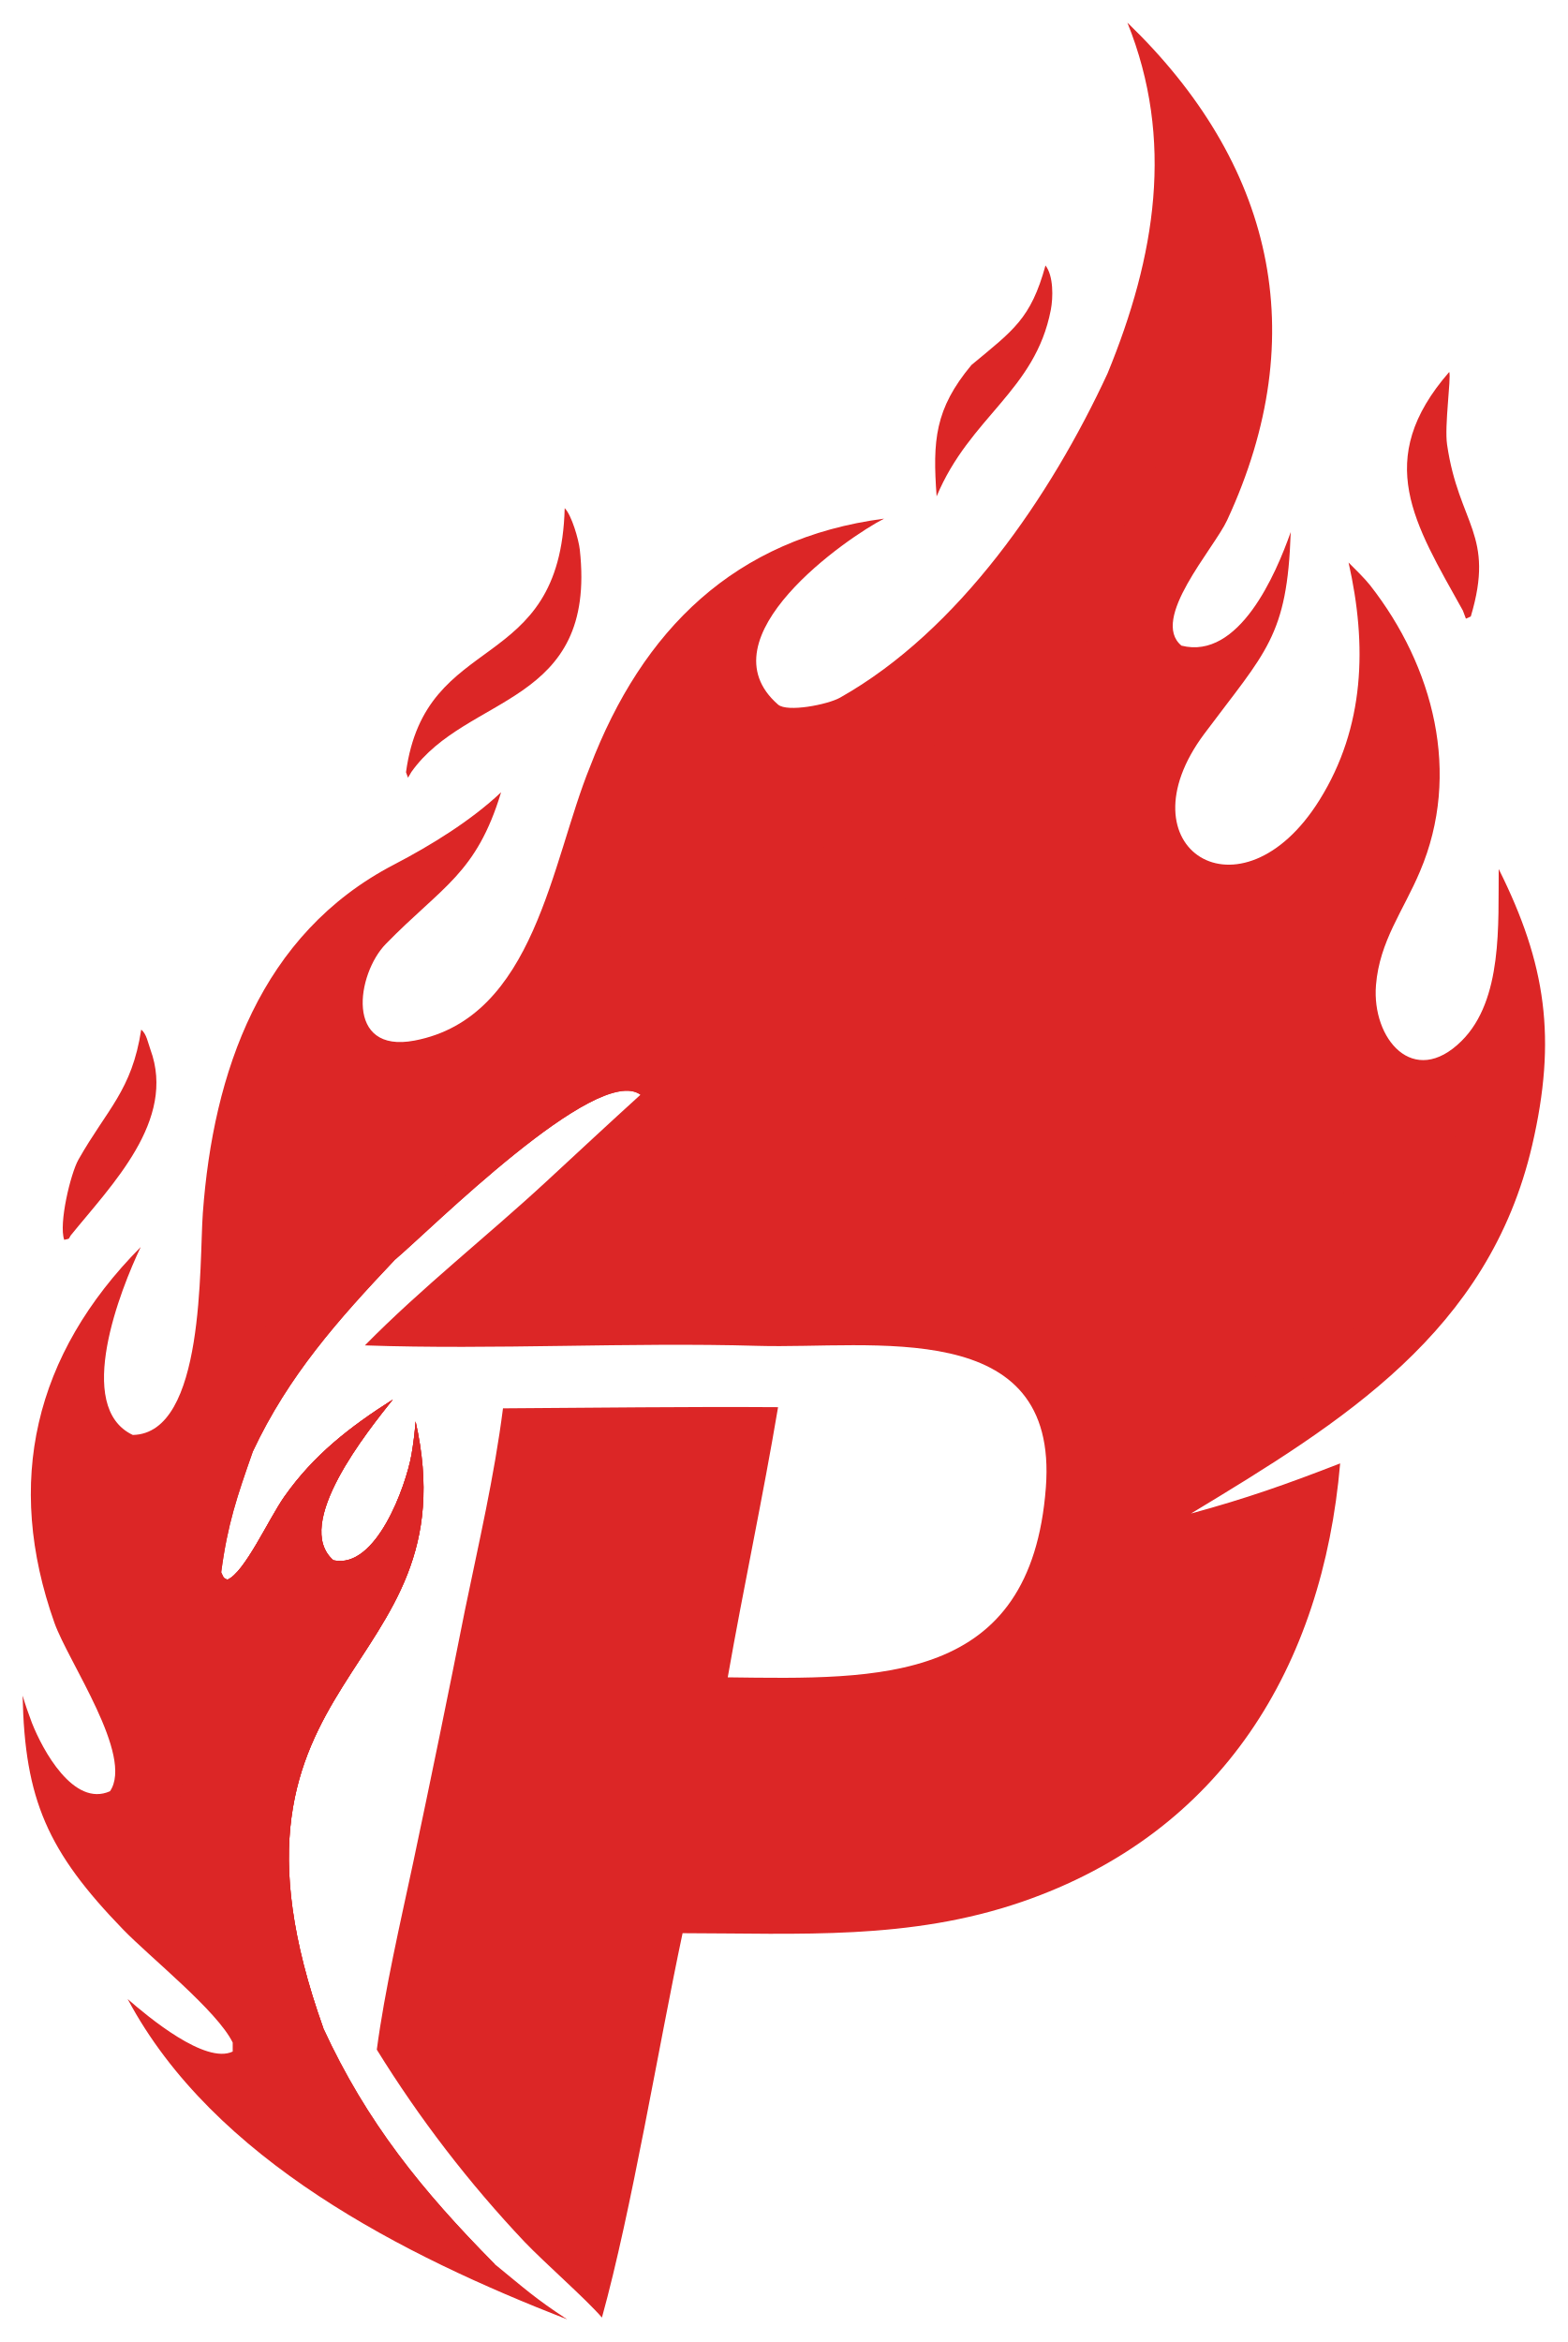
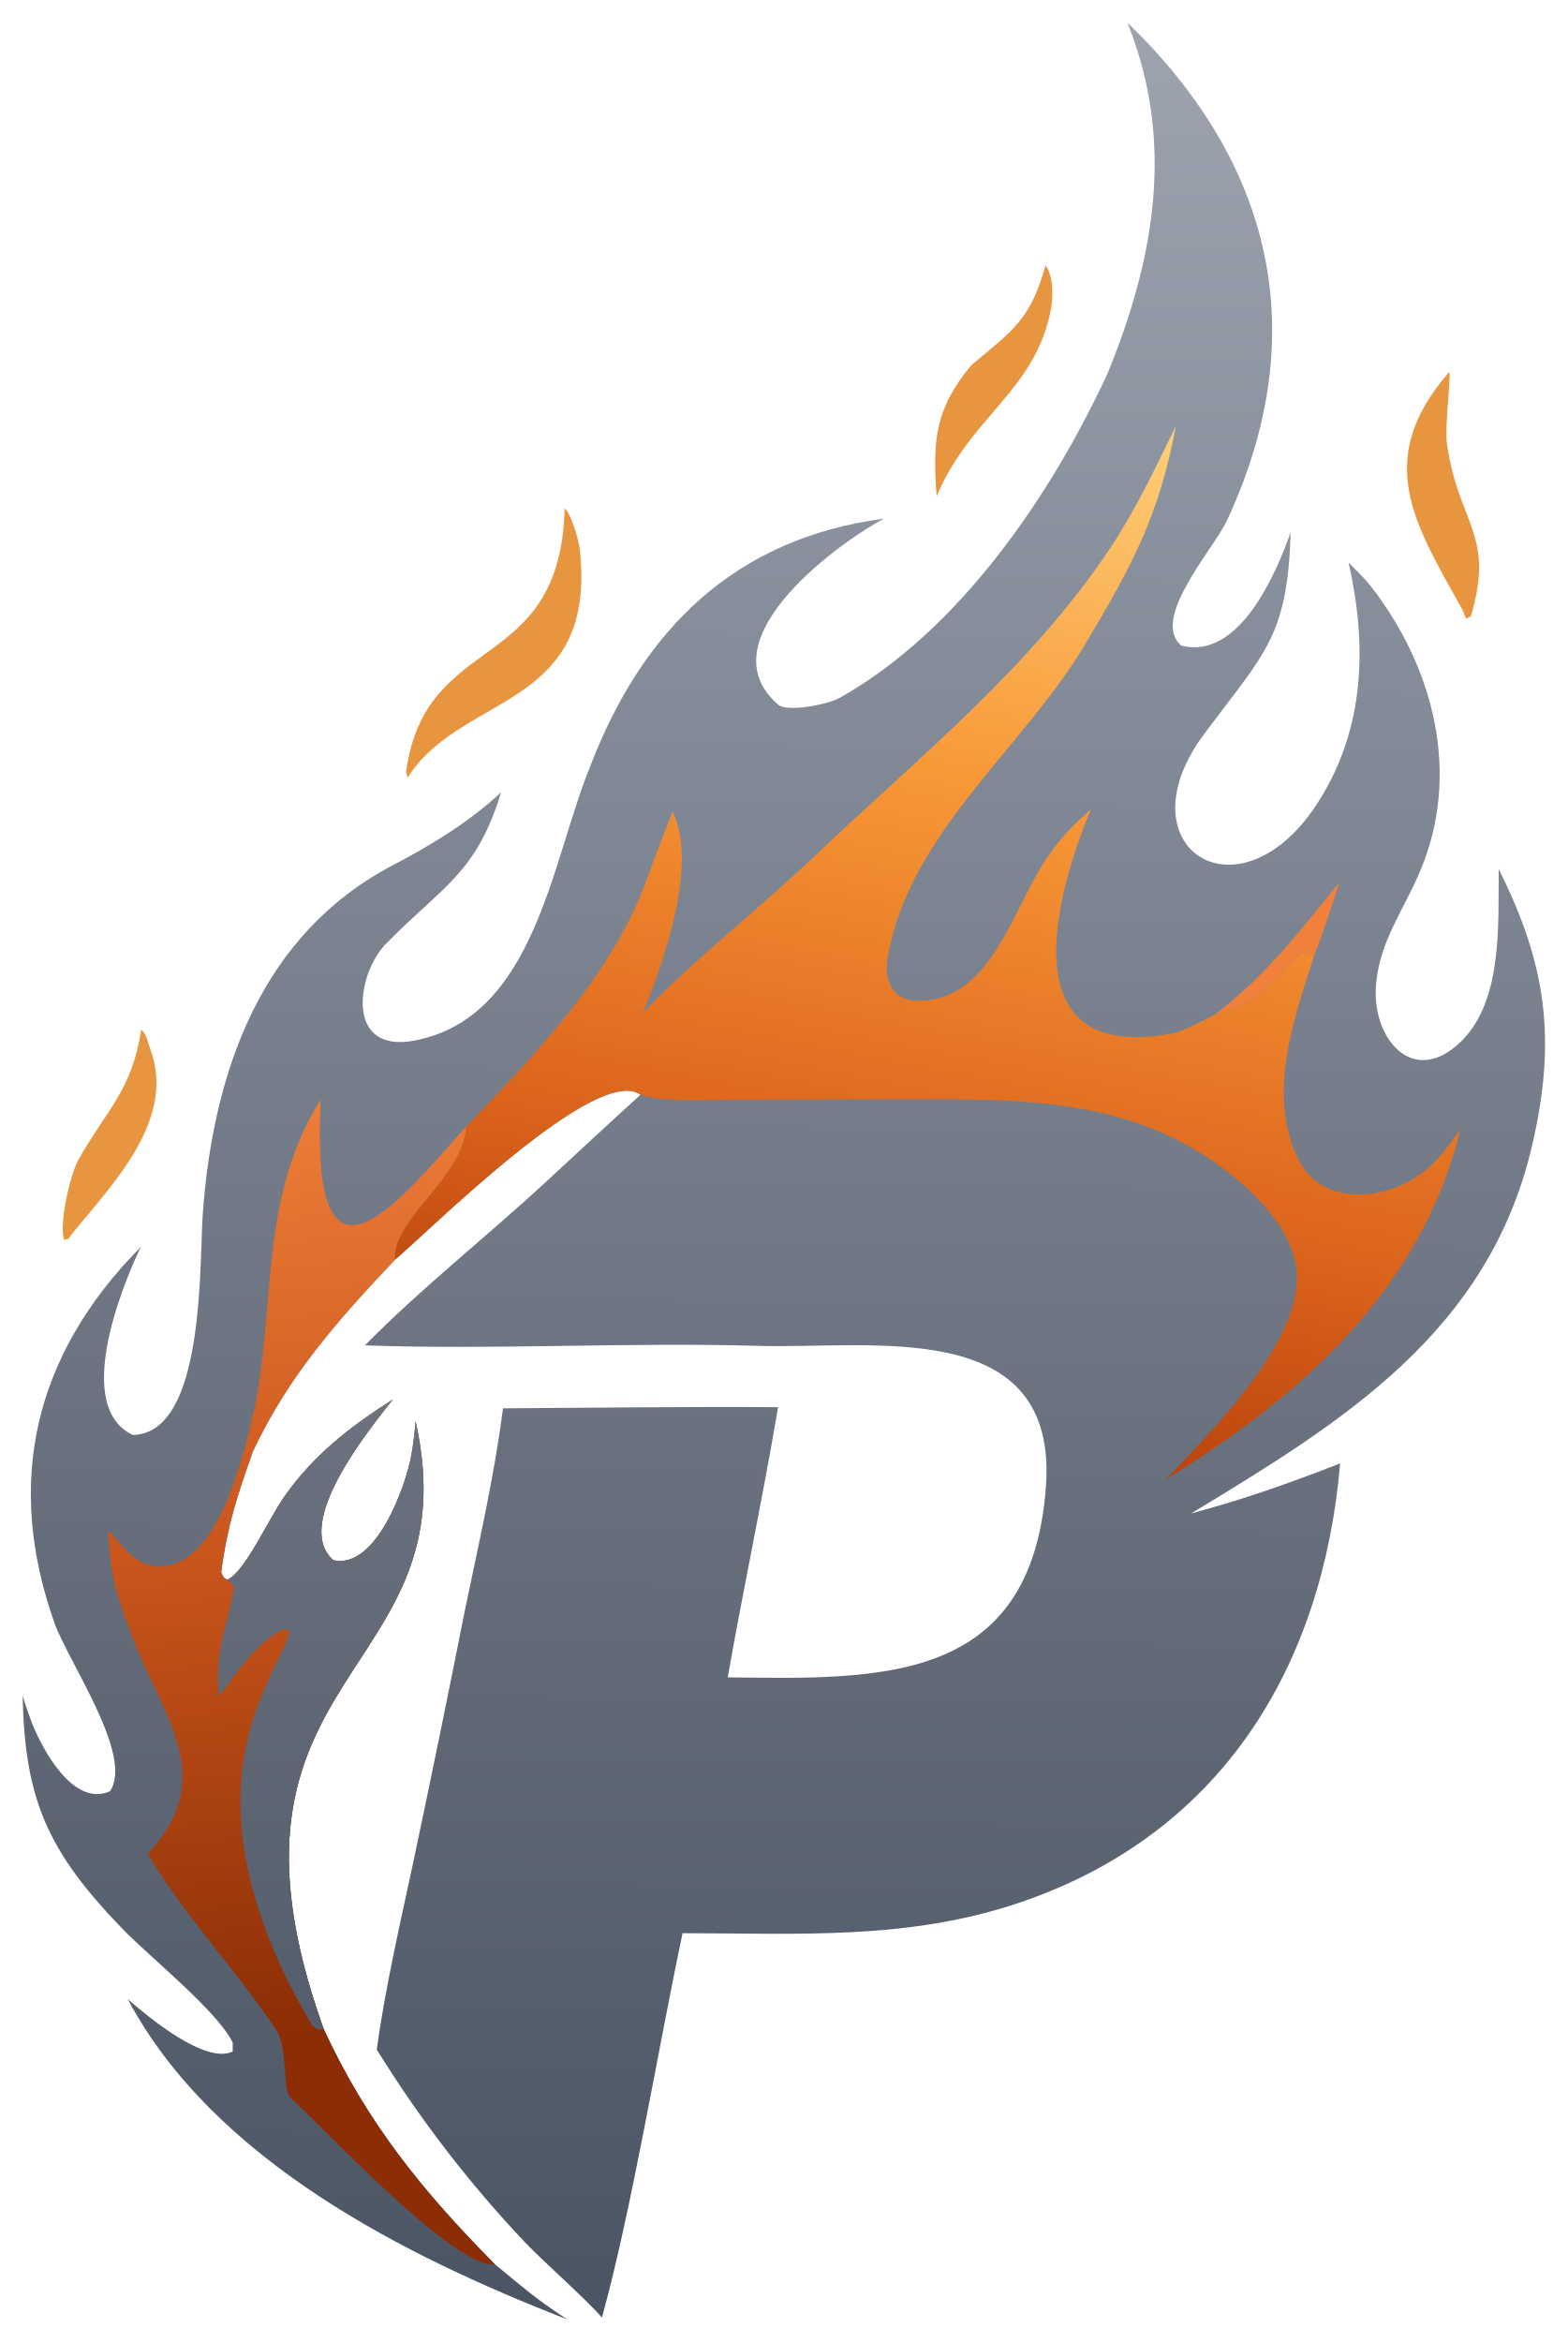
<svg xmlns="http://www.w3.org/2000/svg" version="1.1" style="display: block; overflow: visible;" viewBox="147.968 -1071.154 693.146 1035.373" width="693.146" height="1035.373" preserveAspectRatio="none" overflow="visible">
  <defs>
-     <style>path { fill: #DC2626; }</style>
+     <linearGradient id="BodyGrad" gradientUnits="userSpaceOnUse" x1="249.869" y1="658.446" x2="254.012" y2="46.35">
+       <stop offset="0" stop-color="rgb(75,85,99)" />
+       <stop offset="0.4" stop-color="rgb(107,114,128)" />
+       <stop offset="1" stop-color="rgb(156,163,175)" />
+     </linearGradient>
+     <linearGradient id="FlameGrad" gradientUnits="userSpaceOnUse" x1="300" y1="445" x2="360" y2="135">
+       <stop offset="0" stop-opacity="1" stop-color="rgb(175,58,8)" />
+       <stop offset="0.28" stop-opacity="1" stop-color="rgb(220,100,28)" />
+       <stop offset="0.62" stop-opacity="1" stop-color="rgb(248,152,55)" />
+       <stop offset="1" stop-opacity="1" stop-color="rgb(255,215,130)" />
+     </linearGradient>
+     <linearGradient id="EmberGrad" gradientUnits="userSpaceOnUse" x1="200" y1="580" x2="180" y2="320">
+       <stop offset="0" stop-opacity="1" stop-color="rgb(140,45,5)" />
+       <stop offset="0.5" stop-opacity="1" stop-color="rgb(200,85,28)" />
+       <stop offset="1" stop-opacity="1" stop-color="rgb(240,128,58)" />
+     </linearGradient>
  </defs>
-   <path transform="translate(-546.3016, -987.819) matrix(1.634074, 0, 0, 1.634074, 628.3348, -140.7911)" fill="url(#Gradient8)" d="M 345.397 41.281 C 384.685 79.153 395.832 125.383 372.38 175.911 C 368.788 183.651 351.43 202.716 360.031 209.838 C 375.597 213.758 385.574 190.509 389.591 179.113 C 388.677 207.434 382.82 211.426 366.209 233.688 C 343.146 264.596 376.097 285.741 397.389 251.585 C 409.668 231.887 410.293 209.701 405.245 187.35 C 406.886 188.982 409.688 191.736 411.061 193.489 C 428.264 215.451 435.825 244.465 424.578 270.897 C 420.056 281.629 413.639 289.749 412.663 301.667 C 411.475 316.185 422.817 329.684 435.822 316.782 C 447.037 305.657 445.699 285.01 445.868 270.27 C 458.73 295.977 461.61 316.183 454.93 344.975 C 443.192 395.57 403.591 419.86 362.612 444.636 C 377.645 440.541 388.396 436.734 402.967 431.079 C 398.253 485.937 371.026 531.052 316.884 549.679 C 286.468 560.143 256.711 558.213 225.042 558.173 C 218.488 589.029 211.263 633.158 203.221 662.163 C 198.894 657.145 187.876 647.507 182.358 641.763 C 167.271 625.808 153.851 608.355 142.304 589.678 C 144.433 573.64 148.697 555.218 152.114 539.236 C 156.94 516.455 161.618 493.642 166.149 470.8 C 169.91 452.537 174.086 434.692 176.448 416.178 C 201.169 416.035 226.182 415.692 250.879 415.865 C 246.784 440.247 241.542 464.556 237.263 488.955 C 278.551 489.478 319.306 490.876 323.339 437.595 C 326.862 391.058 276.413 400.177 245.461 399.276 C 210.318 398.253 174.312 400.383 139.082 399.147 C 154.441 383.536 172.14 369.649 188.229 354.763 C 196.688 346.936 205.128 339.078 213.66 331.333 C 201.864 322.794 156.737 367.965 147.184 376.004 C 131.834 392.228 118.412 407.303 108.76 427.873 C 104.495 440.045 101.922 447.508 100.2 460.535 C 100.989 462.09 100.59 461.894 101.872 462.53 C 106.537 460.638 113.028 446.108 117.304 440.037 C 125.273 428.724 135.062 421.165 146.637 413.794 C 139.902 422.274 119.424 447.538 130.557 457.28 C 142.132 459.813 150.163 437.206 151.68 428.776 C 152.201 425.769 152.574 422.739 152.8 419.696 C 168.402 489.593 92.915 486.288 127.857 583.933 C 139.587 609.377 154.56 627.844 174.276 647.766 C 182.39 654.374 184.957 656.85 193.815 662.656 C 149.742 645.498 98.106 619.569 74.902 576.002 C 80.431 580.821 95.914 593.737 103.314 590.198 L 103.314 587.767 C 99.125 579.179 81.036 564.778 73.69 557.204 C 53.216 536.095 47.042 522.018 46.469 493.905 C 47.215 496.396 48.056 498.858 48.99 501.284 C 51.846 508.547 60.27 524.202 70.116 519.766 C 76.625 510.172 58.847 484.829 55.077 474.205 C 41.589 436.201 49.523 401.697 78.427 372.535 C 73.017 383.886 60.278 415.828 76.279 423.381 C 95.925 423.013 94.234 376.963 95.235 363.323 C 98.028 325.274 110.858 287.841 146.946 269.078 C 156.933 263.885 167.821 257.171 175.935 249.507 C 169.236 271.605 160.011 274.913 144.727 290.56 C 136.885 298.589 133.513 320.299 152.522 316.679 C 185.114 310.471 189.529 268.252 199.989 242.625 C 214.168 205.567 239.121 180.807 279.562 175.474 C 269.794 180.455 230.137 207.71 250.872 225.778 C 253.349 227.936 264.316 225.782 267.629 223.917 C 299.882 205.752 324.71 169.278 340.02 136.213 C 353.06 104.488 358.161 72.968 345.397 41.281 z" id="svg-el-0" data-selectable="true" />
+   <path transform="translate(-546.3016, -987.819) matrix(1.634074, 0, 0, 1.634074, 628.3348, -140.7911)" fill="url(#BodyGrad)" d="M 345.397 41.281 C 384.685 79.153 395.832 125.383 372.38 175.911 C 368.788 183.651 351.43 202.716 360.031 209.838 C 375.597 213.758 385.574 190.509 389.591 179.113 C 388.677 207.434 382.82 211.426 366.209 233.688 C 343.146 264.596 376.097 285.741 397.389 251.585 C 409.668 231.887 410.293 209.701 405.245 187.35 C 406.886 188.982 409.688 191.736 411.061 193.489 C 428.264 215.451 435.825 244.465 424.578 270.897 C 420.056 281.629 413.639 289.749 412.663 301.667 C 411.475 316.185 422.817 329.684 435.822 316.782 C 447.037 305.657 445.699 285.01 445.868 270.27 C 458.73 295.977 461.61 316.183 454.93 344.975 C 443.192 395.57 403.591 419.86 362.612 444.636 C 377.645 440.541 388.396 436.734 402.967 431.079 C 398.253 485.937 371.026 531.052 316.884 549.679 C 286.468 560.143 256.711 558.213 225.042 558.173 C 218.488 589.029 211.263 633.158 203.221 662.163 C 198.894 657.145 187.876 647.507 182.358 641.763 C 167.271 625.808 153.851 608.355 142.304 589.678 C 144.433 573.64 148.697 555.218 152.114 539.236 C 156.94 516.455 161.618 493.642 166.149 470.8 C 169.91 452.537 174.086 434.692 176.448 416.178 C 201.169 416.035 226.182 415.692 250.879 415.865 C 246.784 440.247 241.542 464.556 237.263 488.955 C 278.551 489.478 319.306 490.876 323.339 437.595 C 326.862 391.058 276.413 400.177 245.461 399.276 C 210.318 398.253 174.312 400.383 139.082 399.147 C 154.441 383.536 172.14 369.649 188.229 354.763 C 196.688 346.936 205.128 339.078 213.66 331.333 C 201.864 322.794 156.737 367.965 147.184 376.004 C 131.834 392.228 118.412 407.303 108.76 427.873 C 104.495 440.045 101.922 447.508 100.2 460.535 C 100.989 462.09 100.59 461.894 101.872 462.53 C 106.537 460.638 113.028 446.108 117.304 440.037 C 125.273 428.724 135.062 421.165 146.637 413.794 C 139.902 422.274 119.424 447.538 130.557 457.28 C 142.132 459.813 150.163 437.206 151.68 428.776 C 152.201 425.769 152.574 422.739 152.8 419.696 C 168.402 489.593 92.915 486.288 127.857 583.933 C 139.587 609.377 154.56 627.844 174.276 647.766 C 182.39 654.374 184.957 656.85 193.815 662.656 C 149.742 645.498 98.106 619.569 74.902 576.002 C 80.431 580.821 95.914 593.737 103.314 590.198 L 103.314 587.767 C 99.125 579.179 81.036 564.778 73.69 557.204 C 53.216 536.095 47.042 522.018 46.469 493.905 C 47.215 496.396 48.056 498.858 48.99 501.284 C 51.846 508.547 60.27 524.202 70.116 519.766 C 76.625 510.172 58.847 484.829 55.077 474.205 C 41.589 436.201 49.523 401.697 78.427 372.535 C 73.017 383.886 60.278 415.828 76.279 423.381 C 95.925 423.013 94.234 376.963 95.235 363.323 C 98.028 325.274 110.858 287.841 146.946 269.078 C 156.933 263.885 167.821 257.171 175.935 249.507 C 169.236 271.605 160.011 274.913 144.727 290.56 C 136.885 298.589 133.513 320.299 152.522 316.679 C 185.114 310.471 189.529 268.252 199.989 242.625 C 214.168 205.567 239.121 180.807 279.562 175.474 C 269.794 180.455 230.137 207.71 250.872 225.778 C 253.349 227.936 264.316 225.782 267.629 223.917 C 299.882 205.752 324.71 169.278 340.02 136.213 C 353.06 104.488 358.161 72.968 345.397 41.281 z" id="svg-el-0" data-selectable="true" />
  <path transform="translate(-546.3016, -987.819) matrix(1.634074, 0, 0, 1.634074, 628.3348, -140.7911)" fill="url(#FlameGrad)" d="M 358.535 150.346 C 353.954 174.624 346.925 187.764 333.76 209.816 C 316.962 237.815 286.2 260.825 280.543 294.221 C 279.527 300.216 281.711 305.721 288.366 305.904 C 309.011 306.471 314.53 279.633 324.422 266.113 C 328.307 260.803 330.611 258.492 335.485 254.167 C 326.291 276.204 312.72 323.366 357.763 314.713 C 360.681 314.152 366.267 311.055 369.11 309.606 C 383.244 306.591 384.538 298.827 393.272 292.687 L 395.872 293.893 C 390.372 311.074 383.144 331.127 391.554 348.6 C 397.279 360.494 412.146 360.246 422.099 354.454 C 428.315 350.837 431.369 346.441 435.535 340.672 C 424.686 384.385 392.557 412.673 355.712 435.496 C 368.183 422.245 391.686 399.176 391.282 380.143 C 391.081 370.716 383.314 361.481 376.544 355.526 C 349.629 331.854 317.879 332.532 284.717 332.545 L 238.865 332.688 C 232.992 332.717 218.395 333.394 213.66 331.333 C 201.864 322.794 156.737 367.965 147.184 376.004 C 146.42 364.913 165.718 353.74 166.467 339.965 C 185.188 320.429 206.187 298.736 215.452 272.754 C 217.601 266.73 220.064 260.672 222.32 254.667 C 229.386 269.062 219.904 295.469 214.296 309.201 C 228.499 294.38 245.734 281.08 260.708 266.827 C 288.679 240.204 319.086 215.96 340.73 183.472 C 347.727 172.97 353.028 161.652 358.535 150.346 z" id="svg-el-1" data-selectable="true" />
  <path transform="translate(-546.3016, -987.819) matrix(1.634074, 0, 0, 1.634074, 628.3348, -140.7911)" fill="url(#EmberGrad)" d="M 101.872 462.53 C 106.537 460.638 113.028 446.108 117.304 440.037 C 125.273 428.724 135.062 421.165 146.637 413.794 C 139.902 422.274 119.424 447.538 130.557 457.28 C 142.132 459.813 150.163 437.206 151.68 428.776 C 152.201 425.769 152.574 422.739 152.8 419.696 C 168.402 489.593 92.915 486.288 127.857 583.933 C 139.587 609.377 154.56 627.844 174.276 647.766 C 163.189 648.914 128.159 611.057 118.977 602.684 C 116.68 600.59 118.341 589.325 115.114 584.432 C 104.207 567.894 90.398 553.786 80.331 536.661 C 80.523 536.455 80.715 536.248 80.906 536.04 C 99.809 515.329 83.578 498.545 75.625 476.729 C 71.343 464.984 70.215 461.549 69.62 449.098 C 72.709 452.537 76.309 457.642 80.955 458.636 C 96.373 461.936 103.968 436.665 106.931 425.451 L 108.76 427.873 C 104.495 440.045 101.922 447.508 100.2 460.535 C 100.989 462.09 100.59 461.894 101.872 462.53 z" id="svg-el-2" data-selectable="true" />
-   <path transform="translate(-546.3016, -987.819) matrix(1.634074, 0, 0, 1.634074, 628.3348, -140.7911)" fill="url(#Gradient8)" d="M 101.872 462.53 C 106.537 460.638 113.028 446.108 117.304 440.037 C 125.273 428.724 135.062 421.165 146.637 413.794 C 139.902 422.274 119.424 447.538 130.557 457.28 C 142.132 459.813 150.163 437.206 151.68 428.776 C 152.201 425.769 152.574 422.739 152.8 419.696 C 168.402 489.593 92.915 486.288 127.857 583.933 L 126.538 584.319 C 126.024 584.049 125.011 583.408 124.713 582.903 C 110.133 558.43 99.595 528.249 108.949 499.976 C 110.381 495.648 111.968 491.856 113.822 487.724 C 115.193 484.667 118.394 479.223 118.677 476.158 L 116.982 475.987 C 109.712 479.394 104.454 487.675 99.538 494.142 C 98.537 480.071 101.588 477.279 103.686 464.271 L 101.872 462.53 z" id="svg-el-3" data-selectable="true" />
+   <path transform="translate(-546.3016, -987.819) matrix(1.634074, 0, 0, 1.634074, 628.3348, -140.7911)" fill="url(#BodyGrad)" d="M 101.872 462.53 C 106.537 460.638 113.028 446.108 117.304 440.037 C 125.273 428.724 135.062 421.165 146.637 413.794 C 139.902 422.274 119.424 447.538 130.557 457.28 C 142.132 459.813 150.163 437.206 151.68 428.776 C 152.201 425.769 152.574 422.739 152.8 419.696 C 168.402 489.593 92.915 486.288 127.857 583.933 L 126.538 584.319 C 126.024 584.049 125.011 583.408 124.713 582.903 C 110.133 558.43 99.595 528.249 108.949 499.976 C 110.381 495.648 111.968 491.856 113.822 487.724 C 115.193 484.667 118.394 479.223 118.677 476.158 L 116.982 475.987 C 109.712 479.394 104.454 487.675 99.538 494.142 C 98.537 480.071 101.588 477.279 103.686 464.271 L 101.872 462.53 z" id="svg-el-3" data-selectable="true" />
  <path transform="translate(-546.3016, -987.819) matrix(1.634074, 0, 0, 1.634074, 628.3348, -140.7911)" fill="url(#EmberGrad)" d="M 106.931 425.451 C 116.315 392.98 108.715 362.108 127.105 332.617 L 126.937 338.636 C 125.723 389.223 148.854 359.579 166.467 339.965 C 165.718 353.74 146.42 364.913 147.184 376.004 C 131.834 392.228 118.412 407.303 108.76 427.873 L 106.931 425.451 z" id="svg-el-4" data-selectable="true" />
  <path transform="translate(-546.3016, -987.819) matrix(1.634074, 0, 0, 1.634074, 628.3348, -140.7911)" fill="url(#EmberGrad)" d="M 402.781 273.809 C 400.695 280.577 398.39 287.275 395.872 293.893 L 393.272 292.687 C 384.538 298.827 383.244 306.591 369.11 309.606 C 383.603 298.415 391.396 287.791 402.781 273.809 z" id="svg-el-5" data-selectable="true" />
  <path transform="translate(-546.3016, -987.819) matrix(1.634074, 0, 0, 1.634074, 628.3348, -140.7911)" fill="rgb(232,149,63)" d="M 193.142 172.634 C 195.02 174.519 196.927 181.115 197.232 183.875 C 201.908 226.247 166.725 222.778 151.662 244.017 L 150.747 245.565 L 150.207 244.078 C 155.495 205.291 191.97 218.227 193.142 172.634 z" id="svg-el-54" data-selectable="true" />
  <path transform="translate(-546.3016, -987.819) matrix(1.634074, 0, 0, 1.634074, 628.3348, -140.7911)" fill="rgb(232,149,63)" d="M 432.489 135.784 C 433.036 137.528 431.149 150.317 431.899 155.441 C 435.087 177.218 444.967 179.671 438.313 201.95 L 436.996 202.535 L 436.184 200.368 C 423.054 176.748 411.757 159.609 432.489 135.784 z" id="svg-el-55" data-selectable="true" />
  <path transform="translate(-546.3016, -987.819) matrix(1.634074, 0, 0, 1.634074, 628.3348, -140.7911)" fill="rgb(232,149,63)" d="M 323.237 106.984 C 325.446 109.822 325.309 115.736 324.678 119.003 C 320.447 140.925 302.753 147.932 293.78 169.46 C 292.68 154.364 293.288 145.814 303.207 133.905 C 314.548 124.475 319.259 121.46 323.237 106.984 z" id="svg-el-56" data-selectable="true" />
  <path transform="translate(-546.3016, -987.819) matrix(1.634074, 0, 0, 1.634074, 628.3348, -140.7911)" fill="rgb(232,149,63)" d="M 78.555 313.727 C 80.007 314.835 80.411 317.37 81.047 319.096 C 88.119 338.292 70.531 355.741 59.469 369.417 C 58.758 370.625 59.271 370.177 57.725 370.59 C 56.186 366.25 59.454 352.635 61.569 348.9 C 69.317 335.216 76.048 330.195 78.555 313.727 z" id="svg-el-57" data-selectable="true" />
</svg>
